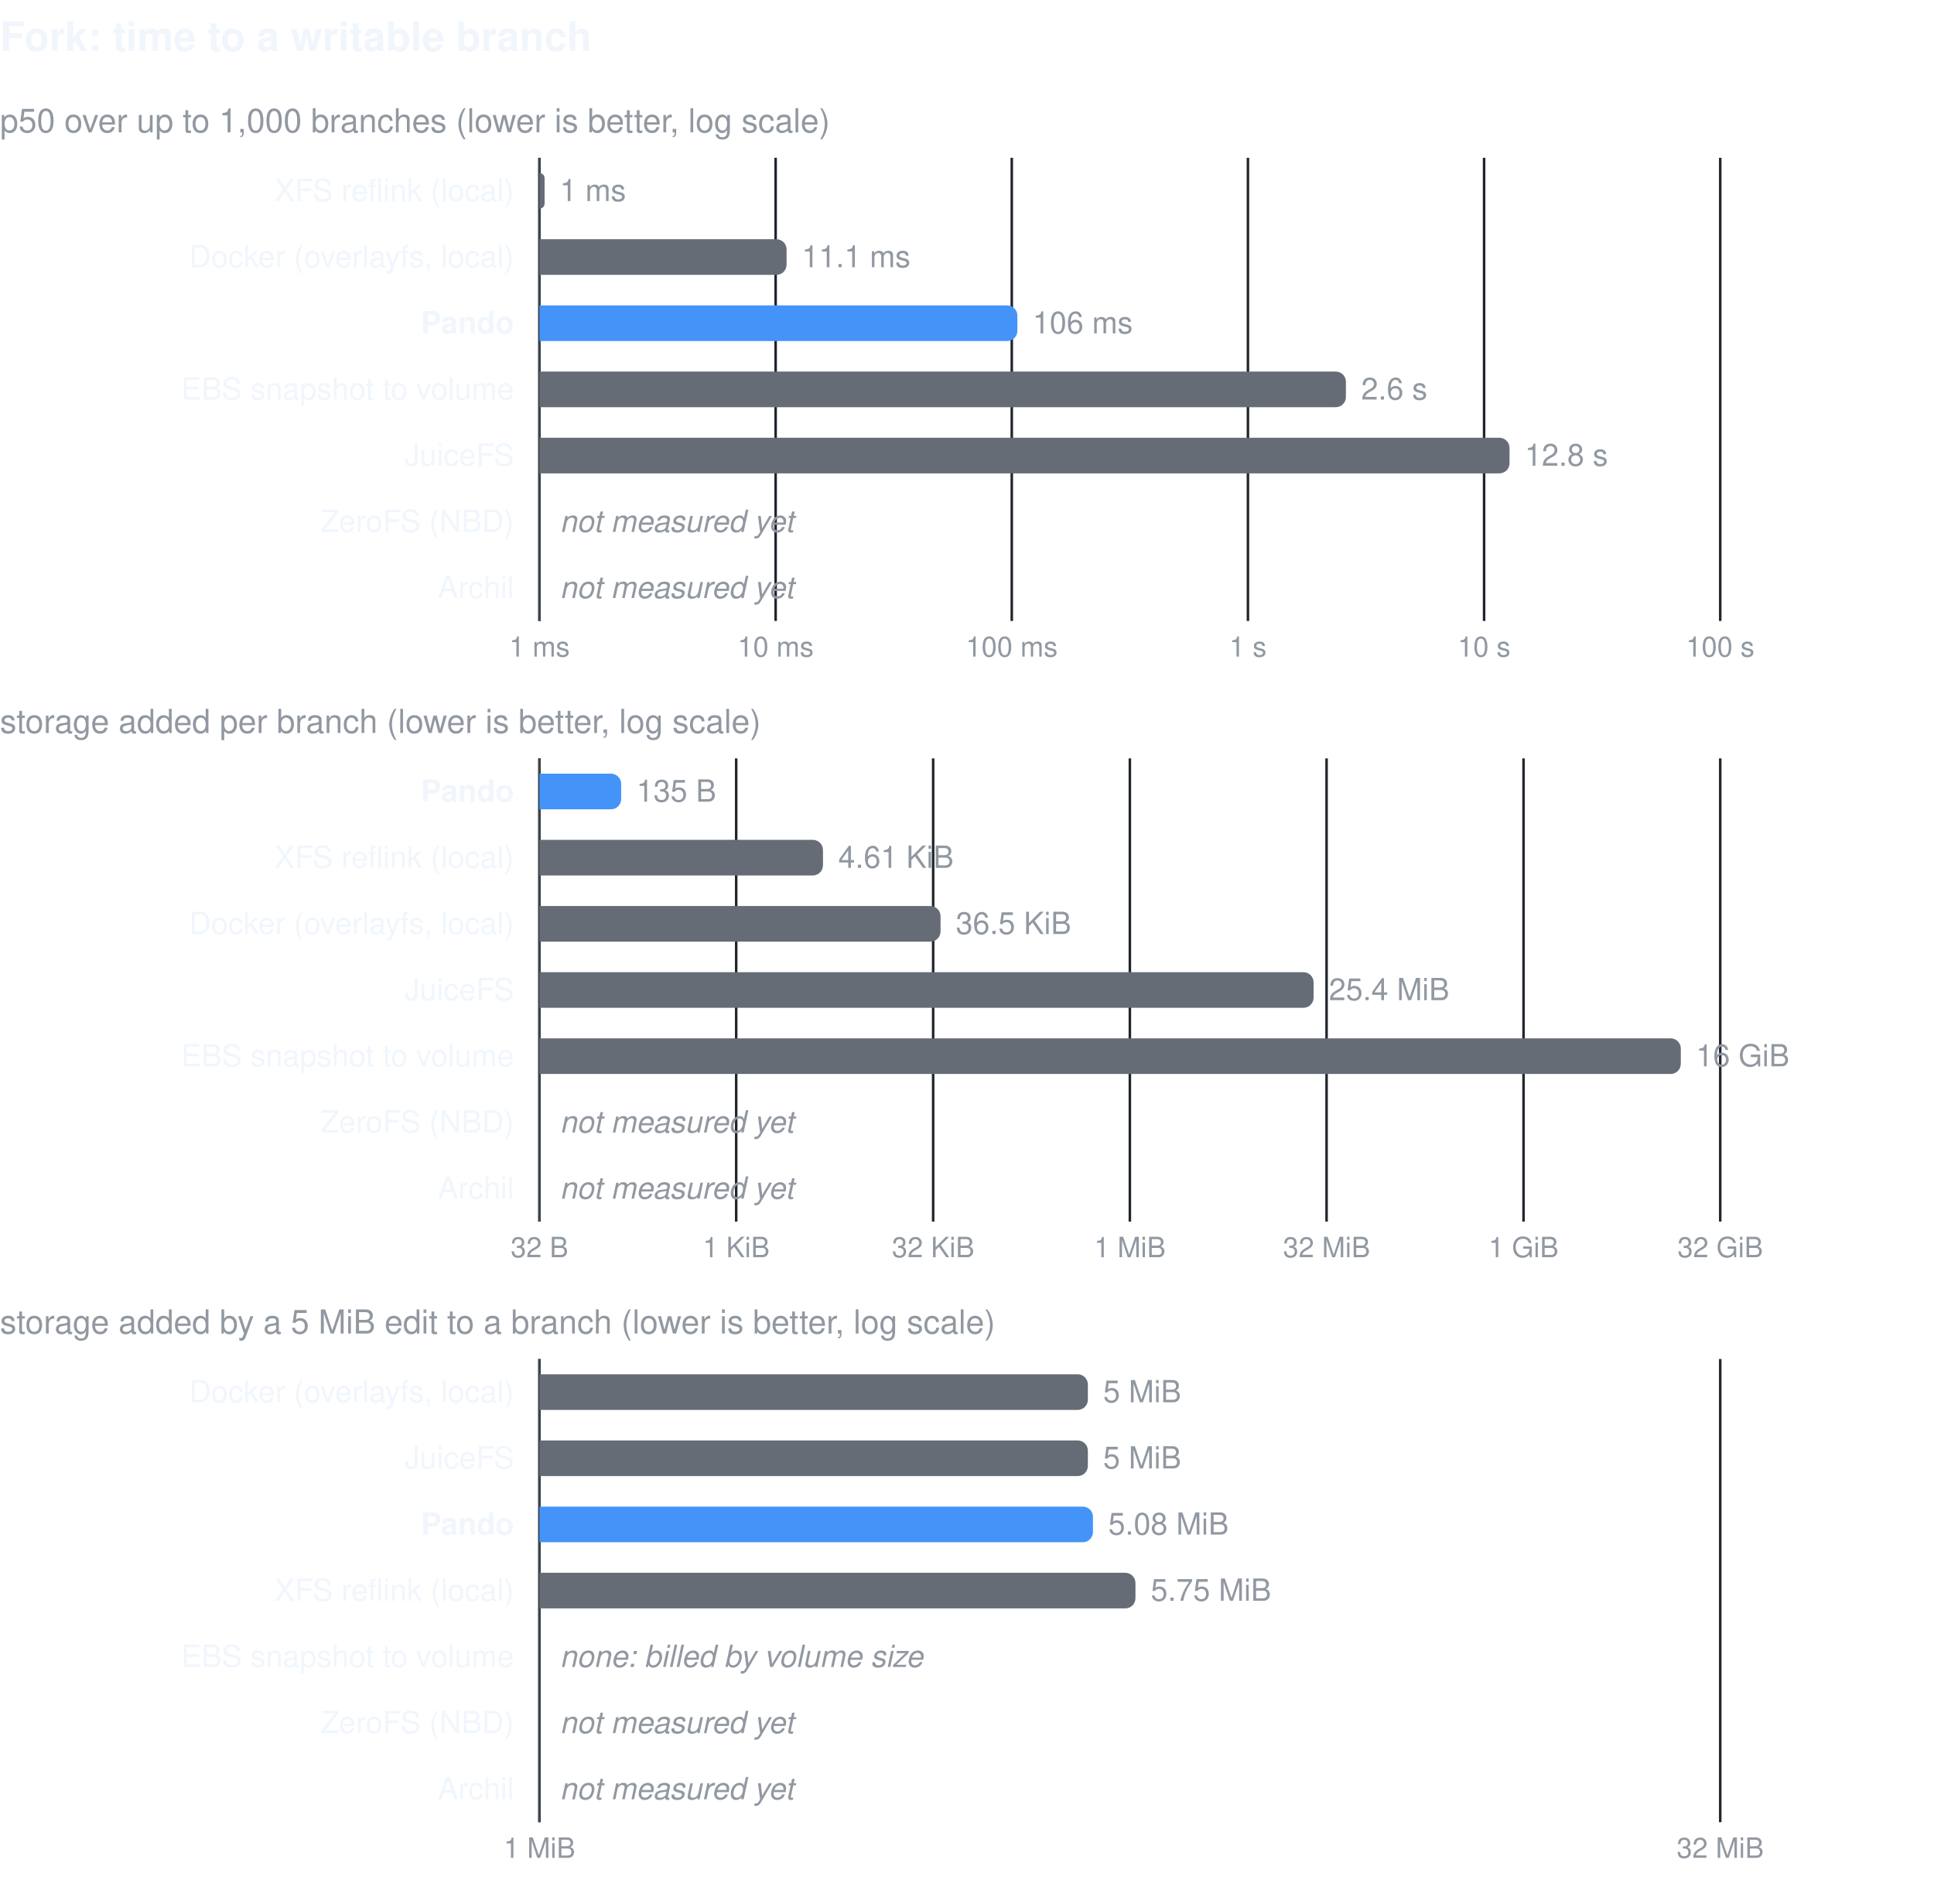
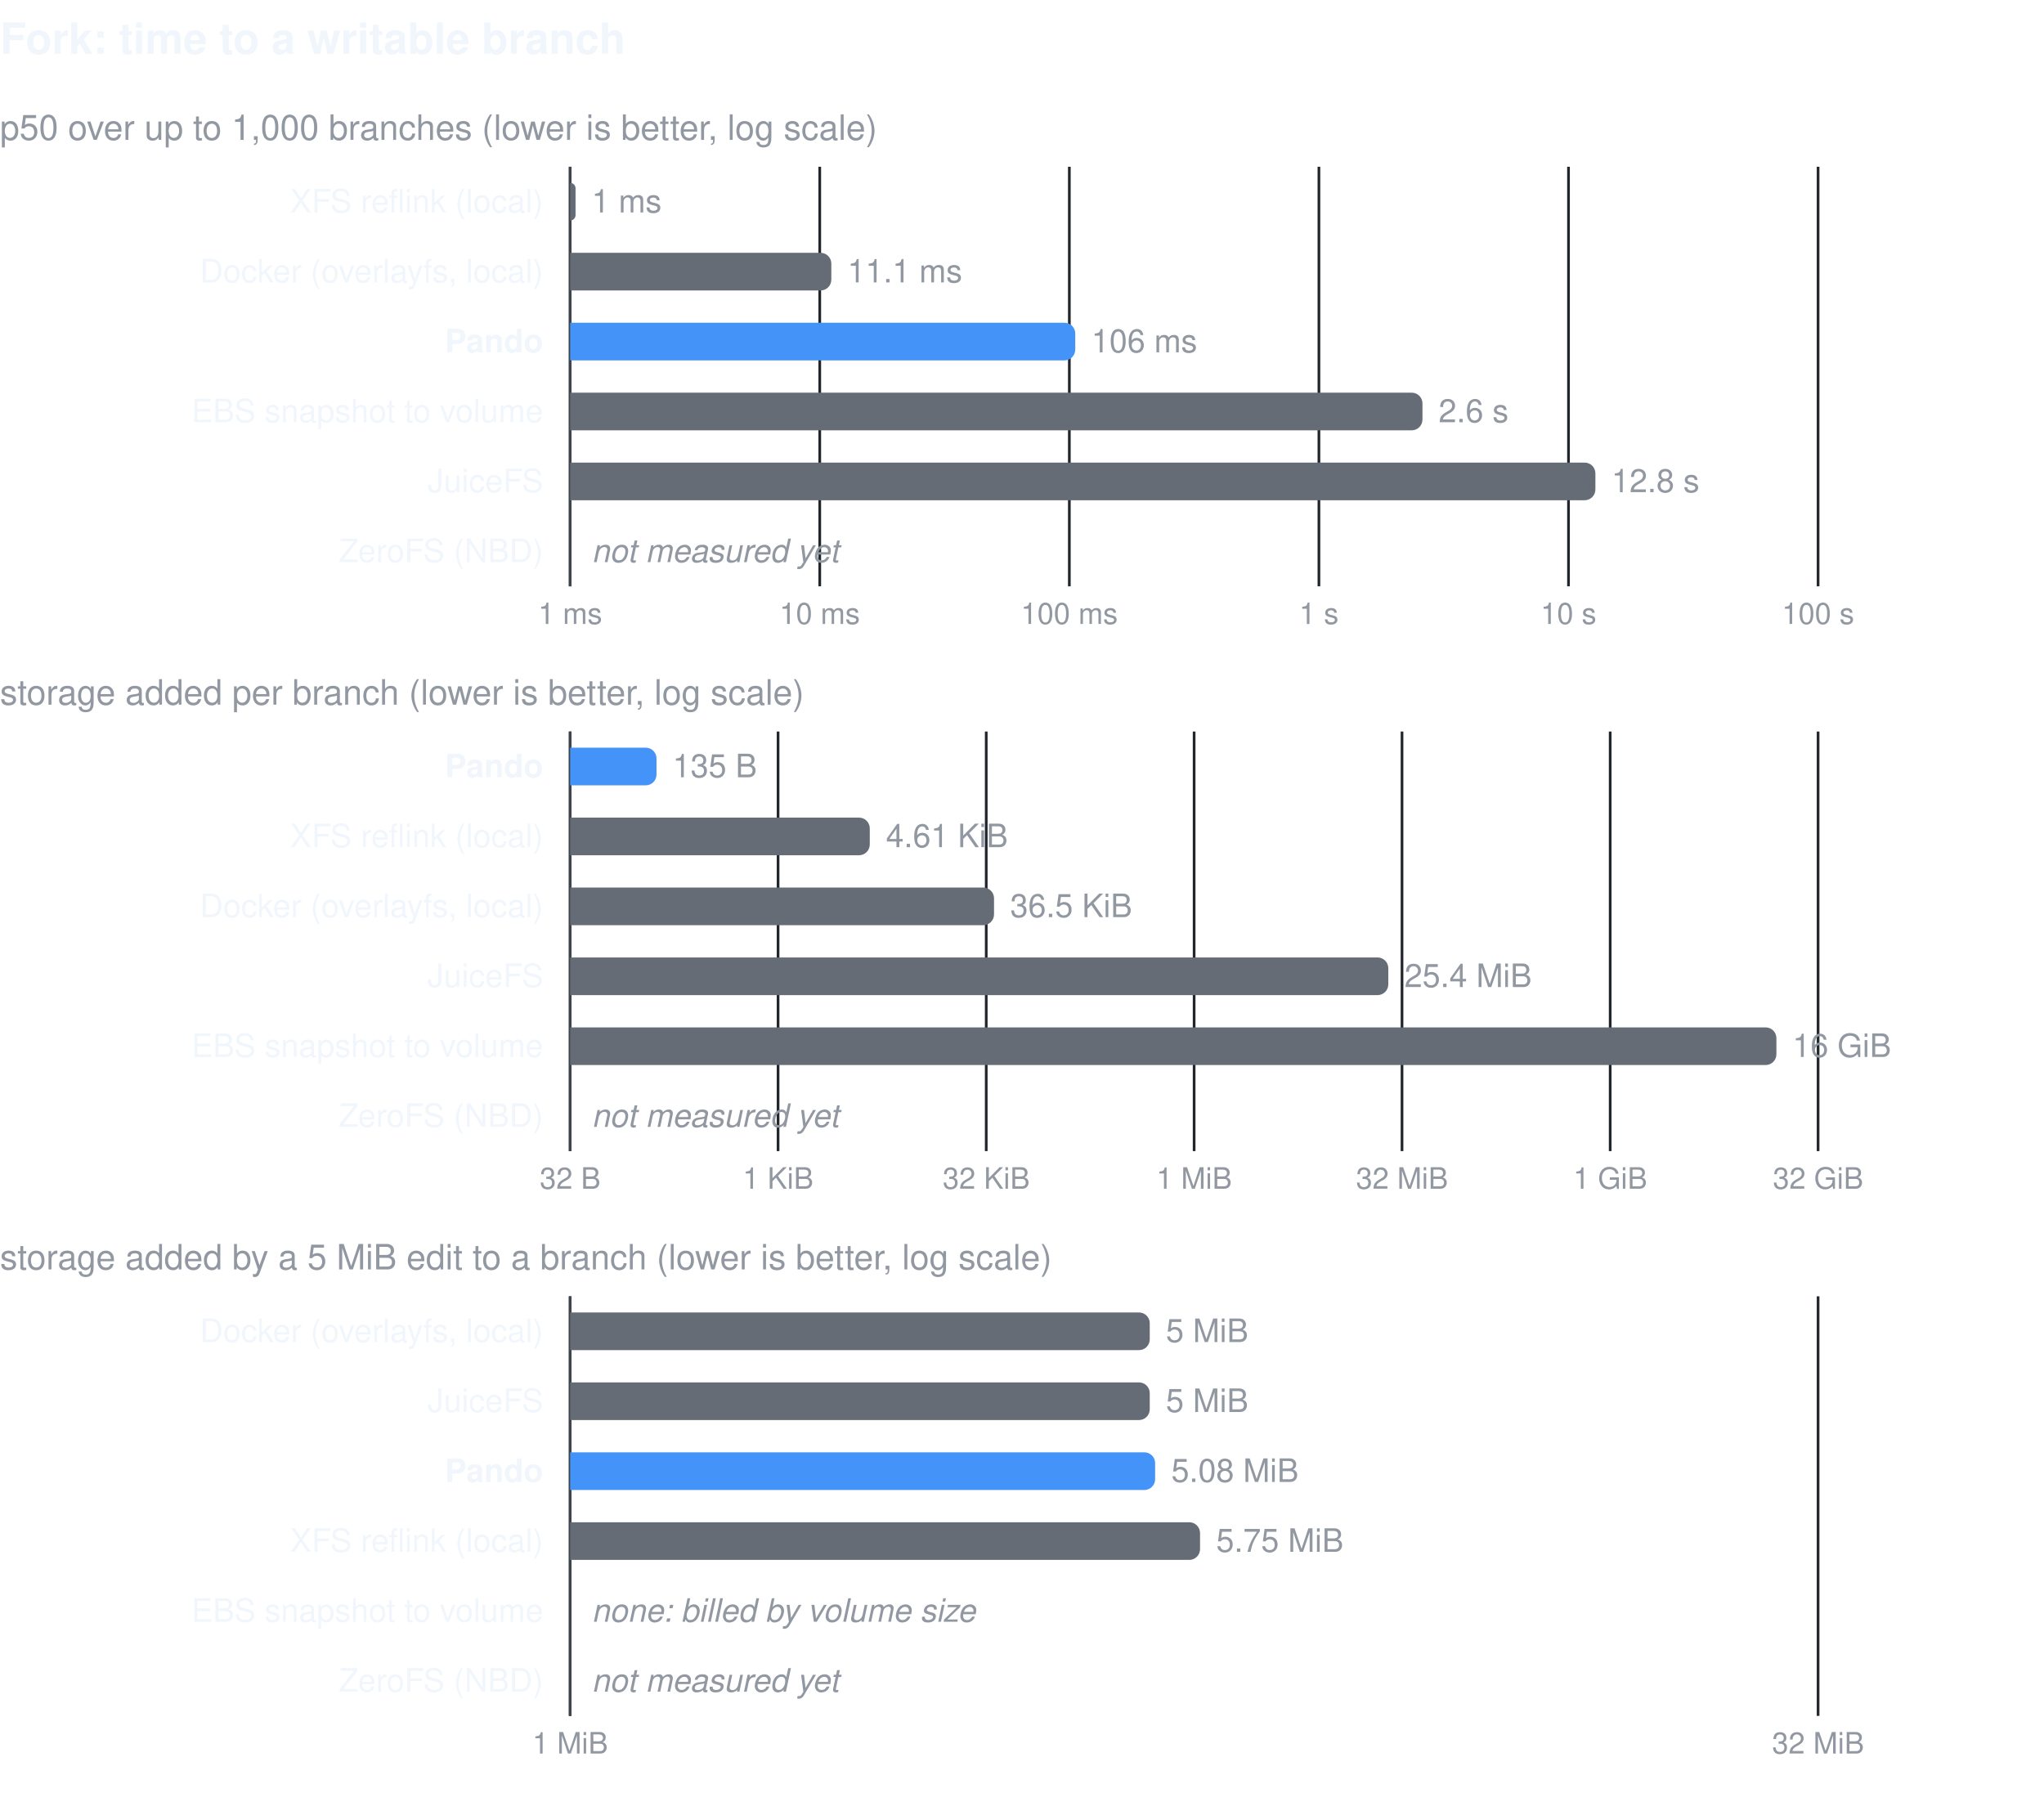
- <svg xmlns="http://www.w3.org/2000/svg" width="760" height="748" viewBox="0 0 760 748" font-family="-apple-system, BlinkMacSystemFont, 'Segoe UI', Helvetica, Arial, sans-serif" role="img">
+ <svg xmlns="http://www.w3.org/2000/svg" width="760" height="670" viewBox="0 0 760 670" font-family="-apple-system, BlinkMacSystemFont, 'Segoe UI', Helvetica, Arial, sans-serif" role="img">
  <text x="0" y="20" font-size="16" font-weight="600" fill="#f0f6fc">Fork: time to a writable branch</text>
  <text x="0" y="52" font-size="13" fill="#9198a1">p50 over up to 1,000 branches (lower is better, log scale)</text>
-   <line x1="212.0" y1="62" x2="212.0" y2="244" stroke="#21262d" stroke-width="1" />
-   <text x="212.0" y="258" font-size="11" fill="#9198a1" text-anchor="middle">1 ms</text>
-   <line x1="304.8" y1="62" x2="304.8" y2="244" stroke="#21262d" stroke-width="1" />
-   <text x="304.8" y="258" font-size="11" fill="#9198a1" text-anchor="middle">10 ms</text>
-   <line x1="397.6" y1="62" x2="397.6" y2="244" stroke="#21262d" stroke-width="1" />
-   <text x="397.6" y="258" font-size="11" fill="#9198a1" text-anchor="middle">100 ms</text>
-   <line x1="490.4" y1="62" x2="490.4" y2="244" stroke="#21262d" stroke-width="1" />
-   <text x="490.4" y="258" font-size="11" fill="#9198a1" text-anchor="middle">1 s</text>
-   <line x1="583.2" y1="62" x2="583.2" y2="244" stroke="#21262d" stroke-width="1" />
-   <text x="583.2" y="258" font-size="11" fill="#9198a1" text-anchor="middle">10 s</text>
-   <line x1="676.0" y1="62" x2="676.0" y2="244" stroke="#21262d" stroke-width="1" />
-   <text x="676.0" y="258" font-size="11" fill="#9198a1" text-anchor="middle">100 s</text>
-   <line x1="212" y1="62" x2="212" y2="244" stroke="#3d444d" stroke-width="1" />
+   <line x1="212.0" y1="62" x2="212.0" y2="218" stroke="#21262d" stroke-width="1" />
+   <text x="212.0" y="232" font-size="11" fill="#9198a1" text-anchor="middle">1 ms</text>
+   <line x1="304.8" y1="62" x2="304.8" y2="218" stroke="#21262d" stroke-width="1" />
+   <text x="304.8" y="232" font-size="11" fill="#9198a1" text-anchor="middle">10 ms</text>
+   <line x1="397.6" y1="62" x2="397.6" y2="218" stroke="#21262d" stroke-width="1" />
+   <text x="397.6" y="232" font-size="11" fill="#9198a1" text-anchor="middle">100 ms</text>
+   <line x1="490.4" y1="62" x2="490.4" y2="218" stroke="#21262d" stroke-width="1" />
+   <text x="490.4" y="232" font-size="11" fill="#9198a1" text-anchor="middle">1 s</text>
+   <line x1="583.2" y1="62" x2="583.2" y2="218" stroke="#21262d" stroke-width="1" />
+   <text x="583.2" y="232" font-size="11" fill="#9198a1" text-anchor="middle">10 s</text>
+   <line x1="676.0" y1="62" x2="676.0" y2="218" stroke="#21262d" stroke-width="1" />
+   <text x="676.0" y="232" font-size="11" fill="#9198a1" text-anchor="middle">100 s</text>
+   <line x1="212" y1="62" x2="212" y2="218" stroke="#3d444d" stroke-width="1" />
  <text x="202" y="79.0" font-size="12" fill="#f0f6fc" text-anchor="end">XFS reflink (local)</text>
  <path d="M212,68.0 h0.0 a2,2 0 0 1 2,2 v10 a2,2 0 0 1 -2,2 h-0.0 z" fill="#656c76" />
  <text x="220.0" y="79.0" font-size="12" fill="#9198a1">1 ms</text>
  <text x="202" y="105.0" font-size="12" fill="#f0f6fc" text-anchor="end">Docker (overlayfs, local)</text>
  <path d="M212,94.0 h93.1 a4,4 0 0 1 4,4 v6 a4,4 0 0 1 -4,4 h-93.1 z" fill="#656c76" />
  <text x="315.1" y="105.0" font-size="12" fill="#9198a1">11.1 ms</text>
  <text x="202" y="131.0" font-size="12" fill="#f0f6fc" text-anchor="end" font-weight="600">Pando</text>
  <path d="M212,120.0 h183.8 a4,4 0 0 1 4,4 v6 a4,4 0 0 1 -4,4 h-183.8 z" fill="#4493f8" />
  <text x="405.8" y="131.0" font-size="12" fill="#9198a1">106 ms</text>
  <text x="202" y="157.0" font-size="12" fill="#f0f6fc" text-anchor="end">EBS snapshot to volume</text>
  <path d="M212,146.0 h312.9 a4,4 0 0 1 4,4 v6 a4,4 0 0 1 -4,4 h-312.9 z" fill="#656c76" />
  <text x="534.9" y="157.0" font-size="12" fill="#9198a1">2.6 s</text>
  <text x="202" y="183.0" font-size="12" fill="#f0f6fc" text-anchor="end">JuiceFS</text>
  <path d="M212,172.0 h377.2 a4,4 0 0 1 4,4 v6 a4,4 0 0 1 -4,4 h-377.2 z" fill="#656c76" />
  <text x="599.2" y="183.0" font-size="12" fill="#9198a1">12.8 s</text>
  <text x="202" y="209.0" font-size="12" fill="#f0f6fc" text-anchor="end">ZeroFS (NBD)</text>
  <text x="220" y="209.0" font-size="12" font-style="italic" fill="#9198a1">not measured yet</text>
-   <text x="202" y="235.0" font-size="12" fill="#f0f6fc" text-anchor="end">Archil</text>
-   <text x="220" y="235.0" font-size="12" font-style="italic" fill="#9198a1">not measured yet</text>
-   <text x="0" y="288" font-size="13" fill="#9198a1">storage added per branch (lower is better, log scale)</text>
-   <line x1="212.0" y1="298" x2="212.0" y2="480" stroke="#21262d" stroke-width="1" />
-   <text x="212.0" y="494" font-size="11" fill="#9198a1" text-anchor="middle">32 B</text>
-   <line x1="289.3" y1="298" x2="289.3" y2="480" stroke="#21262d" stroke-width="1" />
-   <text x="289.3" y="494" font-size="11" fill="#9198a1" text-anchor="middle">1 KiB</text>
-   <line x1="366.7" y1="298" x2="366.7" y2="480" stroke="#21262d" stroke-width="1" />
-   <text x="366.7" y="494" font-size="11" fill="#9198a1" text-anchor="middle">32 KiB</text>
-   <line x1="444.0" y1="298" x2="444.0" y2="480" stroke="#21262d" stroke-width="1" />
-   <text x="444.0" y="494" font-size="11" fill="#9198a1" text-anchor="middle">1 MiB</text>
-   <line x1="521.3" y1="298" x2="521.3" y2="480" stroke="#21262d" stroke-width="1" />
-   <text x="521.3" y="494" font-size="11" fill="#9198a1" text-anchor="middle">32 MiB</text>
-   <line x1="598.7" y1="298" x2="598.7" y2="480" stroke="#21262d" stroke-width="1" />
-   <text x="598.7" y="494" font-size="11" fill="#9198a1" text-anchor="middle">1 GiB</text>
-   <line x1="676.0" y1="298" x2="676.0" y2="480" stroke="#21262d" stroke-width="1" />
-   <text x="676.0" y="494" font-size="11" fill="#9198a1" text-anchor="middle">32 GiB</text>
-   <line x1="212" y1="298" x2="212" y2="480" stroke="#3d444d" stroke-width="1" />
-   <text x="202" y="315.0" font-size="12" fill="#f0f6fc" text-anchor="end" font-weight="600">Pando</text>
-   <path d="M212,304.0 h28.1 a4,4 0 0 1 4,4 v6 a4,4 0 0 1 -4,4 h-28.1 z" fill="#4493f8" />
-   <text x="250.1" y="315.0" font-size="12" fill="#9198a1">135 B</text>
-   <text x="202" y="341.0" font-size="12" fill="#f0f6fc" text-anchor="end">XFS reflink (local)</text>
-   <path d="M212,330.0 h107.4 a4,4 0 0 1 4,4 v6 a4,4 0 0 1 -4,4 h-107.4 z" fill="#656c76" />
-   <text x="329.4" y="341.0" font-size="12" fill="#9198a1">4.61 KiB</text>
-   <text x="202" y="367.0" font-size="12" fill="#f0f6fc" text-anchor="end">Docker (overlayfs, local)</text>
-   <path d="M212,356.0 h153.6 a4,4 0 0 1 4,4 v6 a4,4 0 0 1 -4,4 h-153.6 z" fill="#656c76" />
-   <text x="375.6" y="367.0" font-size="12" fill="#9198a1">36.5 KiB</text>
-   <text x="202" y="393.0" font-size="12" fill="#f0f6fc" text-anchor="end">JuiceFS</text>
-   <path d="M212,382.0 h300.2 a4,4 0 0 1 4,4 v6 a4,4 0 0 1 -4,4 h-300.2 z" fill="#656c76" />
-   <text x="522.2" y="393.0" font-size="12" fill="#9198a1">25.4 MiB</text>
-   <text x="202" y="419.0" font-size="12" fill="#f0f6fc" text-anchor="end">EBS snapshot to volume</text>
-   <path d="M212,408.0 h444.5 a4,4 0 0 1 4,4 v6 a4,4 0 0 1 -4,4 h-444.5 z" fill="#656c76" />
-   <text x="666.5" y="419.0" font-size="12" fill="#9198a1">16 GiB</text>
-   <text x="202" y="445.0" font-size="12" fill="#f0f6fc" text-anchor="end">ZeroFS (NBD)</text>
-   <text x="220" y="445.0" font-size="12" font-style="italic" fill="#9198a1">not measured yet</text>
-   <text x="202" y="471.0" font-size="12" fill="#f0f6fc" text-anchor="end">Archil</text>
-   <text x="220" y="471.0" font-size="12" font-style="italic" fill="#9198a1">not measured yet</text>
-   <text x="0" y="524" font-size="13" fill="#9198a1">storage added by a 5 MiB edit to a branch (lower is better, log scale)</text>
-   <line x1="212.0" y1="534" x2="212.0" y2="716" stroke="#21262d" stroke-width="1" />
-   <text x="212.0" y="730" font-size="11" fill="#9198a1" text-anchor="middle">1 MiB</text>
-   <line x1="676.0" y1="534" x2="676.0" y2="716" stroke="#21262d" stroke-width="1" />
-   <text x="676.0" y="730" font-size="11" fill="#9198a1" text-anchor="middle">32 MiB</text>
-   <line x1="212" y1="534" x2="212" y2="716" stroke="#3d444d" stroke-width="1" />
-   <text x="202" y="551.0" font-size="12" fill="#f0f6fc" text-anchor="end">Docker (overlayfs, local)</text>
-   <path d="M212,540.0 h211.5 a4,4 0 0 1 4,4 v6 a4,4 0 0 1 -4,4 h-211.5 z" fill="#656c76" />
-   <text x="433.5" y="551.0" font-size="12" fill="#9198a1">5 MiB</text>
-   <text x="202" y="577.0" font-size="12" fill="#f0f6fc" text-anchor="end">JuiceFS</text>
-   <path d="M212,566.0 h211.5 a4,4 0 0 1 4,4 v6 a4,4 0 0 1 -4,4 h-211.5 z" fill="#656c76" />
-   <text x="433.5" y="577.0" font-size="12" fill="#9198a1">5 MiB</text>
-   <text x="202" y="603.0" font-size="12" fill="#f0f6fc" text-anchor="end" font-weight="600">Pando</text>
-   <path d="M212,592.0 h213.5 a4,4 0 0 1 4,4 v6 a4,4 0 0 1 -4,4 h-213.5 z" fill="#4493f8" />
-   <text x="435.5" y="603.0" font-size="12" fill="#9198a1">5.08 MiB</text>
-   <text x="202" y="629.0" font-size="12" fill="#f0f6fc" text-anchor="end">XFS reflink (local)</text>
-   <path d="M212,618.0 h230.2 a4,4 0 0 1 4,4 v6 a4,4 0 0 1 -4,4 h-230.2 z" fill="#656c76" />
-   <text x="452.2" y="629.0" font-size="12" fill="#9198a1">5.75 MiB</text>
-   <text x="202" y="655.0" font-size="12" fill="#f0f6fc" text-anchor="end">EBS snapshot to volume</text>
-   <text x="220" y="655.0" font-size="12" font-style="italic" fill="#9198a1">none: billed by volume size</text>
-   <text x="202" y="681.0" font-size="12" fill="#f0f6fc" text-anchor="end">ZeroFS (NBD)</text>
-   <text x="220" y="681.0" font-size="12" font-style="italic" fill="#9198a1">not measured yet</text>
-   <text x="202" y="707.0" font-size="12" fill="#f0f6fc" text-anchor="end">Archil</text>
-   <text x="220" y="707.0" font-size="12" font-style="italic" fill="#9198a1">not measured yet</text>
+   <text x="0" y="262" font-size="13" fill="#9198a1">storage added per branch (lower is better, log scale)</text>
+   <line x1="212.0" y1="272" x2="212.0" y2="428" stroke="#21262d" stroke-width="1" />
+   <text x="212.0" y="442" font-size="11" fill="#9198a1" text-anchor="middle">32 B</text>
+   <line x1="289.3" y1="272" x2="289.3" y2="428" stroke="#21262d" stroke-width="1" />
+   <text x="289.3" y="442" font-size="11" fill="#9198a1" text-anchor="middle">1 KiB</text>
+   <line x1="366.7" y1="272" x2="366.7" y2="428" stroke="#21262d" stroke-width="1" />
+   <text x="366.7" y="442" font-size="11" fill="#9198a1" text-anchor="middle">32 KiB</text>
+   <line x1="444.0" y1="272" x2="444.0" y2="428" stroke="#21262d" stroke-width="1" />
+   <text x="444.0" y="442" font-size="11" fill="#9198a1" text-anchor="middle">1 MiB</text>
+   <line x1="521.3" y1="272" x2="521.3" y2="428" stroke="#21262d" stroke-width="1" />
+   <text x="521.3" y="442" font-size="11" fill="#9198a1" text-anchor="middle">32 MiB</text>
+   <line x1="598.7" y1="272" x2="598.7" y2="428" stroke="#21262d" stroke-width="1" />
+   <text x="598.7" y="442" font-size="11" fill="#9198a1" text-anchor="middle">1 GiB</text>
+   <line x1="676.0" y1="272" x2="676.0" y2="428" stroke="#21262d" stroke-width="1" />
+   <text x="676.0" y="442" font-size="11" fill="#9198a1" text-anchor="middle">32 GiB</text>
+   <line x1="212" y1="272" x2="212" y2="428" stroke="#3d444d" stroke-width="1" />
+   <text x="202" y="289.0" font-size="12" fill="#f0f6fc" text-anchor="end" font-weight="600">Pando</text>
+   <path d="M212,278.0 h28.1 a4,4 0 0 1 4,4 v6 a4,4 0 0 1 -4,4 h-28.1 z" fill="#4493f8" />
+   <text x="250.1" y="289.0" font-size="12" fill="#9198a1">135 B</text>
+   <text x="202" y="315.0" font-size="12" fill="#f0f6fc" text-anchor="end">XFS reflink (local)</text>
+   <path d="M212,304.0 h107.4 a4,4 0 0 1 4,4 v6 a4,4 0 0 1 -4,4 h-107.4 z" fill="#656c76" />
+   <text x="329.4" y="315.0" font-size="12" fill="#9198a1">4.61 KiB</text>
+   <text x="202" y="341.0" font-size="12" fill="#f0f6fc" text-anchor="end">Docker (overlayfs, local)</text>
+   <path d="M212,330.0 h153.6 a4,4 0 0 1 4,4 v6 a4,4 0 0 1 -4,4 h-153.6 z" fill="#656c76" />
+   <text x="375.6" y="341.0" font-size="12" fill="#9198a1">36.5 KiB</text>
+   <text x="202" y="367.0" font-size="12" fill="#f0f6fc" text-anchor="end">JuiceFS</text>
+   <path d="M212,356.0 h300.2 a4,4 0 0 1 4,4 v6 a4,4 0 0 1 -4,4 h-300.2 z" fill="#656c76" />
+   <text x="522.2" y="367.0" font-size="12" fill="#9198a1">25.4 MiB</text>
+   <text x="202" y="393.0" font-size="12" fill="#f0f6fc" text-anchor="end">EBS snapshot to volume</text>
+   <path d="M212,382.0 h444.5 a4,4 0 0 1 4,4 v6 a4,4 0 0 1 -4,4 h-444.5 z" fill="#656c76" />
+   <text x="666.5" y="393.0" font-size="12" fill="#9198a1">16 GiB</text>
+   <text x="202" y="419.0" font-size="12" fill="#f0f6fc" text-anchor="end">ZeroFS (NBD)</text>
+   <text x="220" y="419.0" font-size="12" font-style="italic" fill="#9198a1">not measured yet</text>
+   <text x="0" y="472" font-size="13" fill="#9198a1">storage added by a 5 MiB edit to a branch (lower is better, log scale)</text>
+   <line x1="212.0" y1="482" x2="212.0" y2="638" stroke="#21262d" stroke-width="1" />
+   <text x="212.0" y="652" font-size="11" fill="#9198a1" text-anchor="middle">1 MiB</text>
+   <line x1="676.0" y1="482" x2="676.0" y2="638" stroke="#21262d" stroke-width="1" />
+   <text x="676.0" y="652" font-size="11" fill="#9198a1" text-anchor="middle">32 MiB</text>
+   <line x1="212" y1="482" x2="212" y2="638" stroke="#3d444d" stroke-width="1" />
+   <text x="202" y="499.0" font-size="12" fill="#f0f6fc" text-anchor="end">Docker (overlayfs, local)</text>
+   <path d="M212,488.0 h211.5 a4,4 0 0 1 4,4 v6 a4,4 0 0 1 -4,4 h-211.5 z" fill="#656c76" />
+   <text x="433.5" y="499.0" font-size="12" fill="#9198a1">5 MiB</text>
+   <text x="202" y="525.0" font-size="12" fill="#f0f6fc" text-anchor="end">JuiceFS</text>
+   <path d="M212,514.0 h211.5 a4,4 0 0 1 4,4 v6 a4,4 0 0 1 -4,4 h-211.5 z" fill="#656c76" />
+   <text x="433.5" y="525.0" font-size="12" fill="#9198a1">5 MiB</text>
+   <text x="202" y="551.0" font-size="12" fill="#f0f6fc" text-anchor="end" font-weight="600">Pando</text>
+   <path d="M212,540.0 h213.5 a4,4 0 0 1 4,4 v6 a4,4 0 0 1 -4,4 h-213.5 z" fill="#4493f8" />
+   <text x="435.5" y="551.0" font-size="12" fill="#9198a1">5.08 MiB</text>
+   <text x="202" y="577.0" font-size="12" fill="#f0f6fc" text-anchor="end">XFS reflink (local)</text>
+   <path d="M212,566.0 h230.2 a4,4 0 0 1 4,4 v6 a4,4 0 0 1 -4,4 h-230.2 z" fill="#656c76" />
+   <text x="452.2" y="577.0" font-size="12" fill="#9198a1">5.75 MiB</text>
+   <text x="202" y="603.0" font-size="12" fill="#f0f6fc" text-anchor="end">EBS snapshot to volume</text>
+   <text x="220" y="603.0" font-size="12" font-style="italic" fill="#9198a1">none: billed by volume size</text>
+   <text x="202" y="629.0" font-size="12" fill="#f0f6fc" text-anchor="end">ZeroFS (NBD)</text>
+   <text x="220" y="629.0" font-size="12" font-style="italic" fill="#9198a1">not measured yet</text>
</svg>
